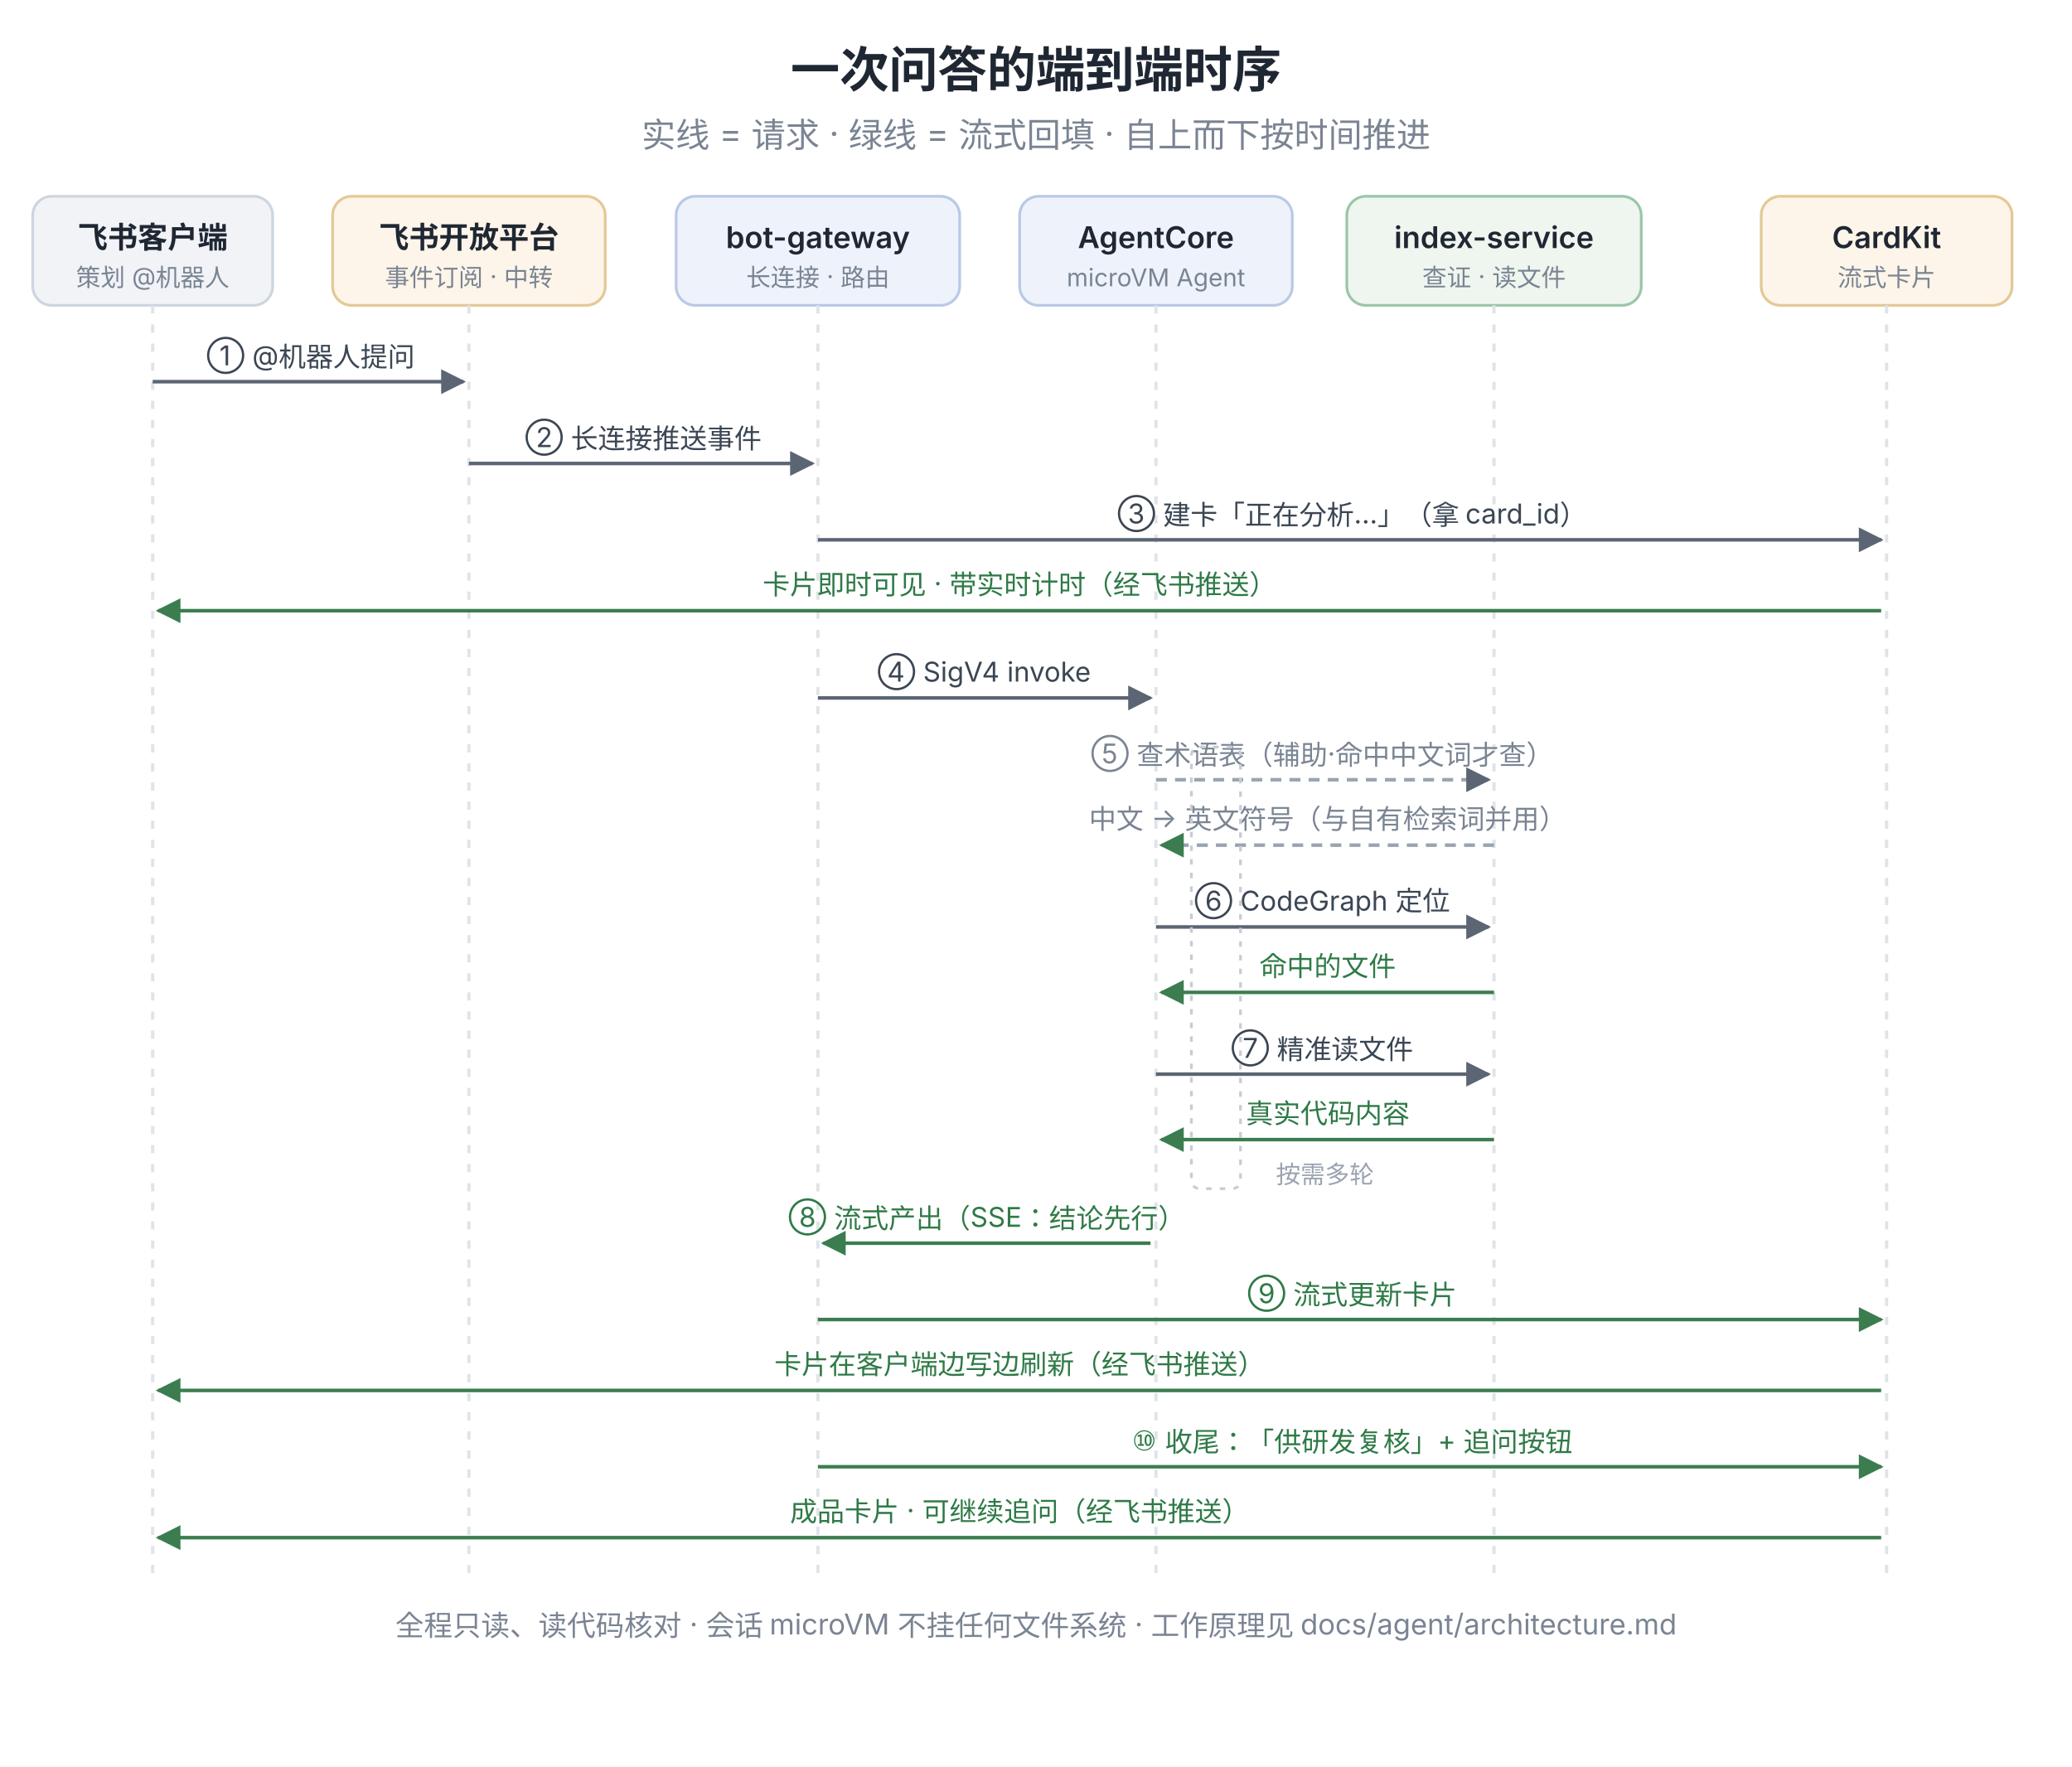
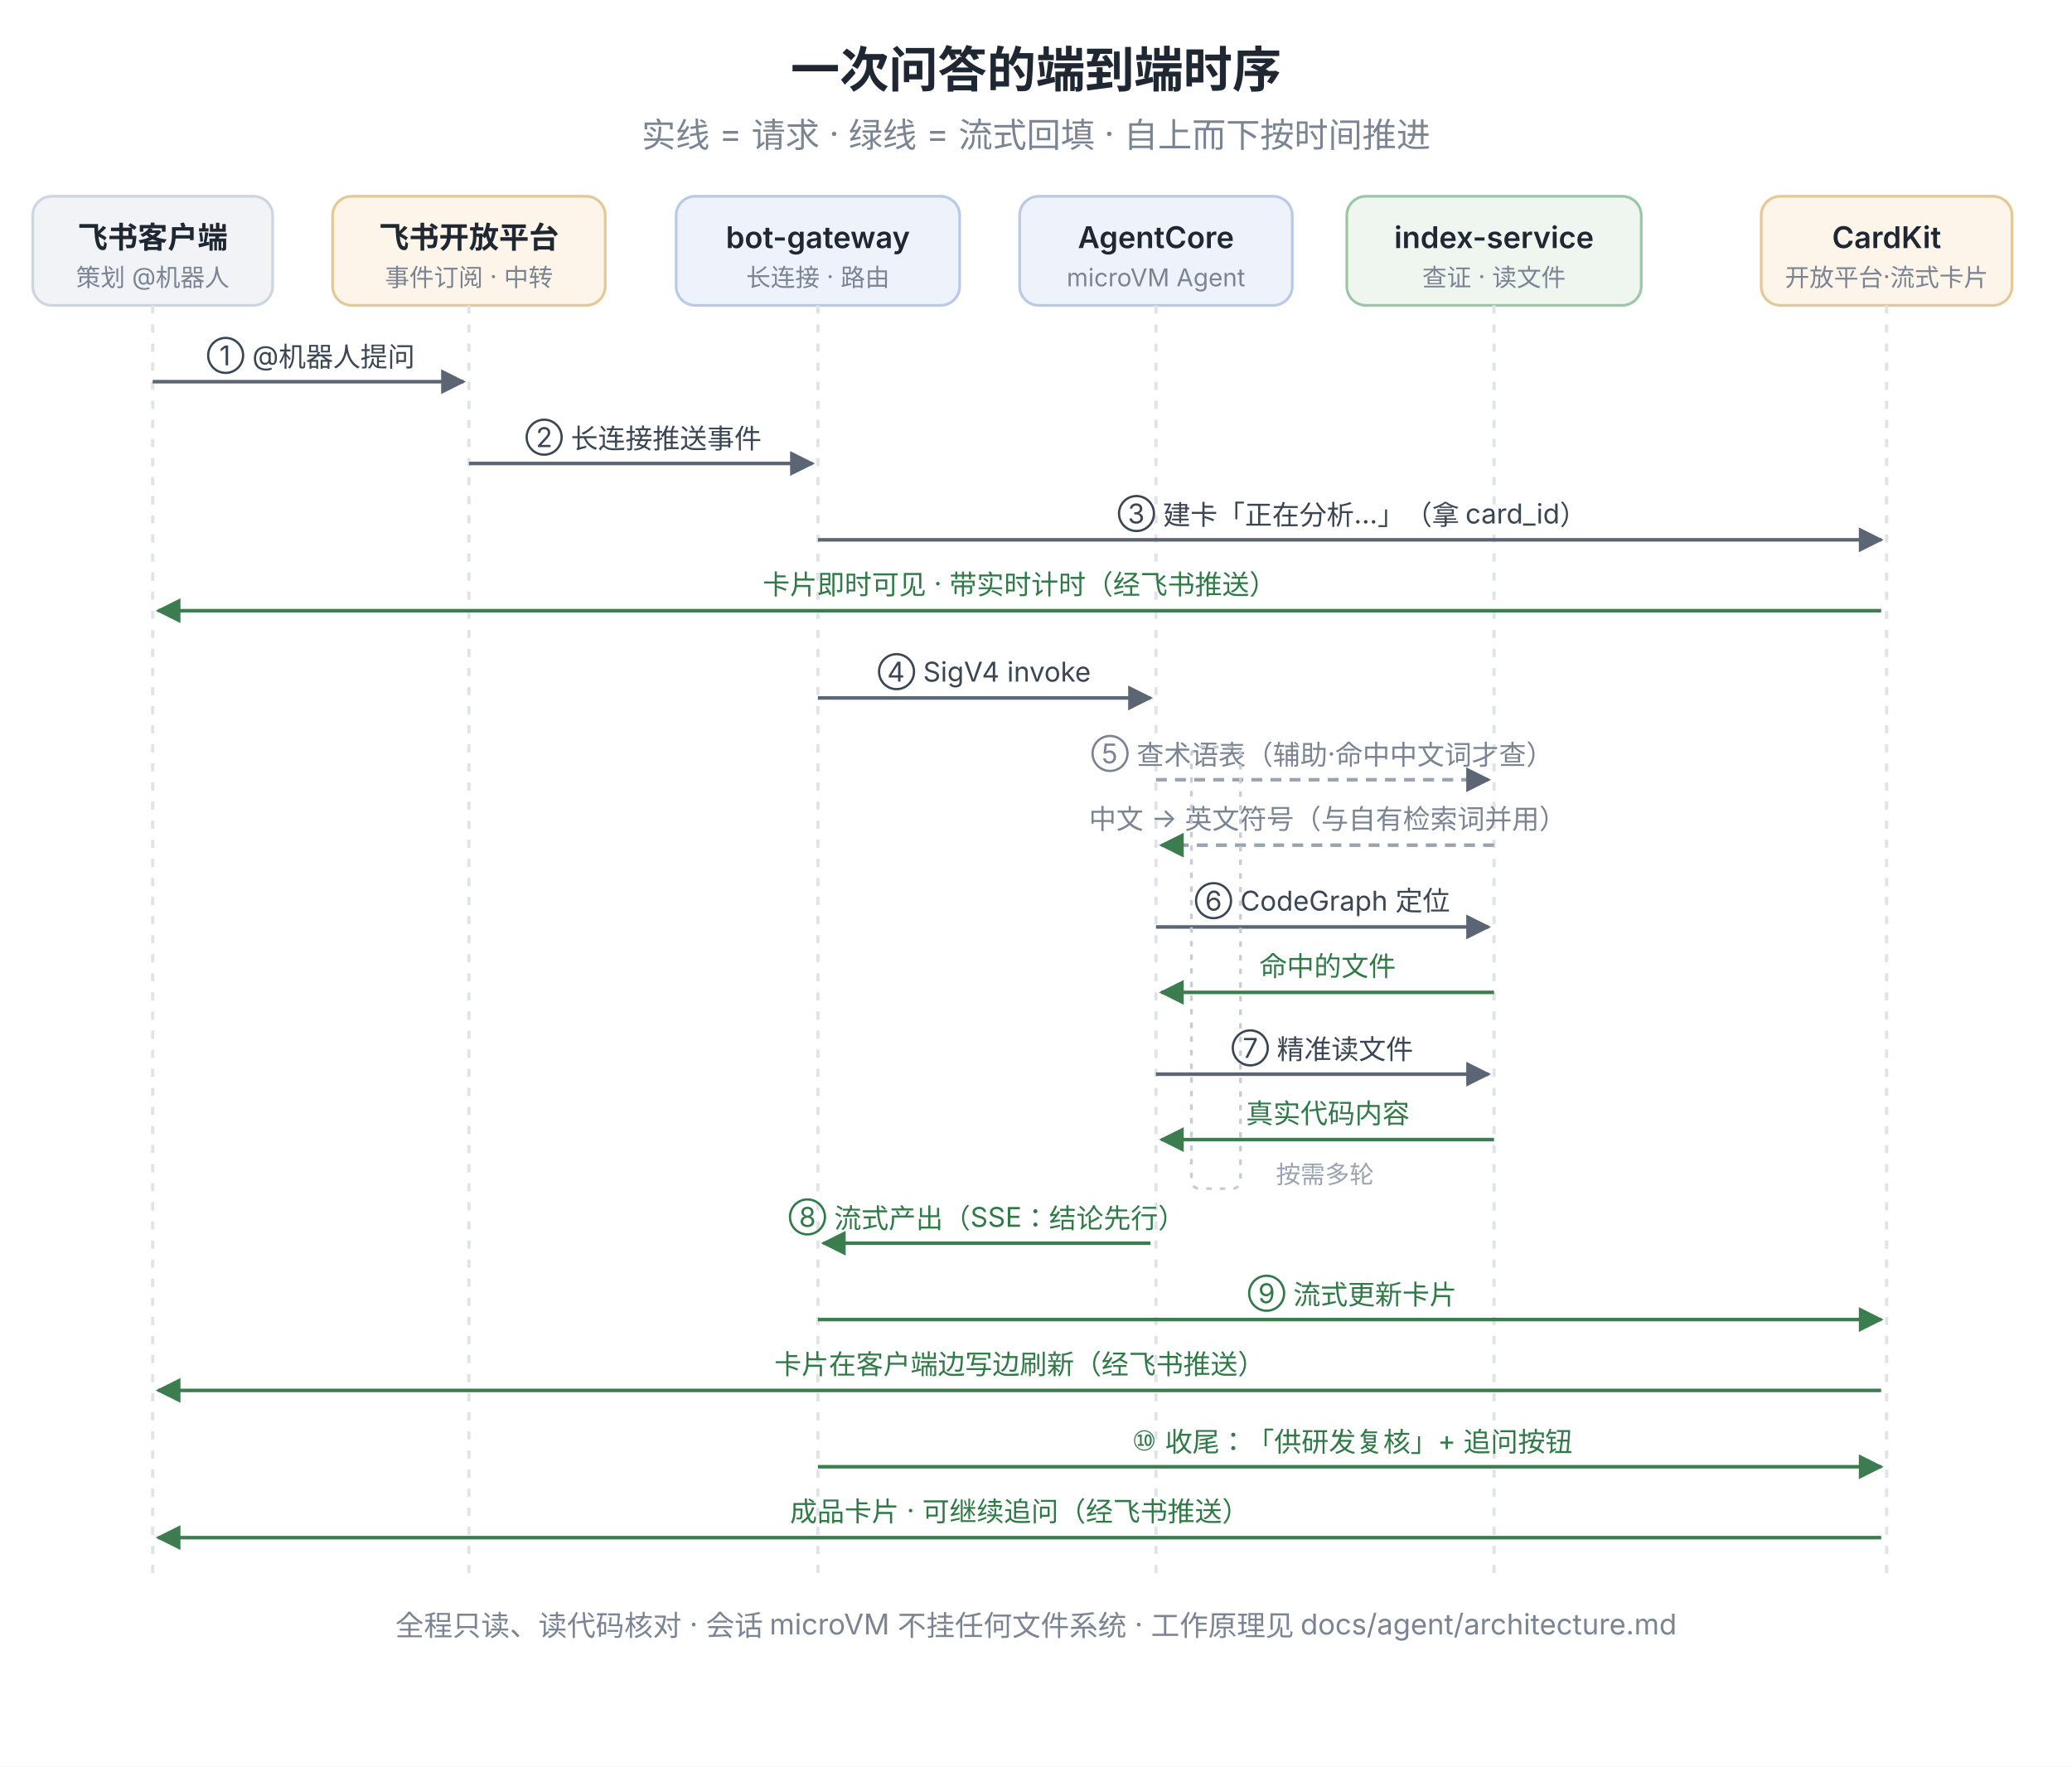
<svg xmlns="http://www.w3.org/2000/svg" width="760" height="648" viewBox="0 0 760 648" font-family="-apple-system, BlinkMacSystemFont, 'Segoe UI', 'PingFang SC', 'Microsoft YaHei', sans-serif">
  <defs>
    <marker id="arrow" viewBox="0 0 10 10" refX="9" refY="5" markerWidth="7" markerHeight="7" orient="auto-start-reverse">
      <path d="M0,0 L10,5 L0,10 z" fill="#5b6573" />
    </marker>
    <marker id="arrowback" viewBox="0 0 10 10" refX="9" refY="5" markerWidth="7" markerHeight="7" orient="auto-start-reverse">
      <path d="M0,0 L10,5 L0,10 z" fill="#3b7d4f" />
    </marker>
  </defs>
  <rect x="0" y="0" width="760" height="648" fill="#ffffff" />
  <text x="380" y="32" text-anchor="middle" font-size="18" font-weight="700" fill="#1f2733">一次问答的端到端时序</text>
  <text x="380" y="54" text-anchor="middle" font-size="12.5" fill="#7a8493">实线 = 请求 · 绿线 = 流式回填 · 自上而下按时间推进</text>
  <g font-size="11" font-weight="600" fill="#1f2733" text-anchor="middle">
    <rect x="12" y="72" width="88" height="40" rx="7" fill="#f1f3f7" stroke="#cdd5e0" />
    <text x="56" y="91">飞书客户端</text>
    <text x="56" y="105" font-size="9" font-weight="400" fill="#7a8493">策划 @机器人</text>
    <rect x="122" y="72" width="100" height="40" rx="7" fill="#fdf5e9" stroke="#e4c896" />
    <text x="172" y="91">飞书开放平台</text>
    <text x="172" y="105" font-size="9" font-weight="400" fill="#7a8493">事件订阅 · 中转</text>
    <rect x="248" y="72" width="104" height="40" rx="7" fill="#eef3fb" stroke="#b9c9e6" />
    <text x="300" y="91">bot-gateway</text>
    <text x="300" y="105" font-size="9" font-weight="400" fill="#7a8493">长连接 · 路由</text>
    <rect x="374" y="72" width="100" height="40" rx="7" fill="#eef3fb" stroke="#b9c9e6" />
    <text x="424" y="91">AgentCore</text>
    <text x="424" y="105" font-size="9" font-weight="400" fill="#7a8493">microVM Agent</text>
    <rect x="494" y="72" width="108" height="40" rx="7" fill="#eef6ef" stroke="#9cc6a8" />
    <text x="548" y="91">index-service</text>
    <text x="548" y="105" font-size="9" font-weight="400" fill="#7a8493">查证 · 读文件</text>
    <rect x="646" y="72" width="92" height="40" rx="7" fill="#fdf5e9" stroke="#e4c896" />
    <text x="692" y="91">CardKit</text>
-     <text x="692" y="105" font-size="9" font-weight="400" fill="#7a8493">流式卡片</text>
+     <text x="692" y="105" font-size="9" font-weight="400" fill="#7a8493">开放平台·流式卡片</text>
  </g>
  <g stroke="#dfe4ea" stroke-width="1.2" stroke-dasharray="3,4">
    <line x1="56" y1="112" x2="56" y2="578" />
    <line x1="172" y1="112" x2="172" y2="578" />
    <line x1="300" y1="112" x2="300" y2="578" />
    <line x1="424" y1="112" x2="424" y2="578" />
    <line x1="548" y1="112" x2="548" y2="578" />
    <line x1="692" y1="112" x2="692" y2="578" />
  </g>
  <g font-size="10" fill="#3b4654">
    <line x1="56" y1="140" x2="170" y2="140" stroke="#5b6573" stroke-width="1.3" marker-end="url(#arrow)" />
    <text x="114" y="134" text-anchor="middle">① @机器人提问</text>
    <line x1="172" y1="170" x2="298" y2="170" stroke="#5b6573" stroke-width="1.3" marker-end="url(#arrow)" />
    <text x="236" y="164" text-anchor="middle">② 长连接推送事件</text>
    <line x1="300" y1="198" x2="690" y2="198" stroke="#5b6573" stroke-width="1.3" marker-end="url(#arrow)" />
    <text x="496" y="192" text-anchor="middle">③ 建卡「正在分析…」（拿 card_id）</text>
    <line x1="690" y1="224" x2="58" y2="224" stroke="#3b7d4f" stroke-width="1.3" marker-end="url(#arrowback)" />
    <text x="374" y="218" text-anchor="middle" fill="#2f7a47">卡片即时可见 · 带实时计时（经飞书推送）</text>
    <line x1="300" y1="256" x2="422" y2="256" stroke="#5b6573" stroke-width="1.3" marker-end="url(#arrow)" />
    <text x="361" y="250" text-anchor="middle">④ SigV4 invoke</text>
    <line x1="424" y1="286" x2="546" y2="286" stroke="#9aa3b0" stroke-width="1.3" stroke-dasharray="4,3" marker-end="url(#arrow)" />
    <text x="485" y="280" text-anchor="middle" fill="#7a8493">⑤ 查术语表（辅助·命中中文词才查）</text>
    <line x1="548" y1="310" x2="426" y2="310" stroke="#9aa3b0" stroke-width="1.3" stroke-dasharray="4,3" marker-end="url(#arrowback)" />
    <text x="487" y="304" text-anchor="middle" fill="#7a8493">中文 → 英文符号（与自有检索词并用）</text>
    <line x1="424" y1="340" x2="546" y2="340" stroke="#5b6573" stroke-width="1.3" marker-end="url(#arrow)" />
    <text x="485" y="334" text-anchor="middle">⑥ CodeGraph 定位</text>
    <line x1="548" y1="364" x2="426" y2="364" stroke="#3b7d4f" stroke-width="1.3" marker-end="url(#arrowback)" />
    <text x="487" y="358" text-anchor="middle" fill="#2f7a47">命中的文件</text>
    <line x1="424" y1="394" x2="546" y2="394" stroke="#5b6573" stroke-width="1.3" marker-end="url(#arrow)" />
    <text x="485" y="388" text-anchor="middle">⑦ 精准读文件</text>
    <line x1="548" y1="418" x2="426" y2="418" stroke="#3b7d4f" stroke-width="1.3" marker-end="url(#arrowback)" />
    <text x="487" y="412" text-anchor="middle" fill="#2f7a47">真实代码内容</text>
    <rect x="437" y="274" width="18" height="162" rx="3" fill="none" stroke="#c7ccd4" stroke-width="1" stroke-dasharray="2,3" />
    <text x="486" y="434" text-anchor="middle" font-size="9" fill="#9aa3b0">按需多轮</text>
    <line x1="422" y1="456" x2="302" y2="456" stroke="#3b7d4f" stroke-width="1.3" marker-end="url(#arrowback)" />
    <text x="362" y="450" text-anchor="middle" fill="#2f7a47">⑧ 流式产出（SSE：结论先行）</text>
    <line x1="300" y1="484" x2="690" y2="484" stroke="#3b7d4f" stroke-width="1.3" marker-end="url(#arrowback)" />
    <text x="496" y="478" text-anchor="middle" fill="#2f7a47">⑨ 流式更新卡片</text>
    <line x1="690" y1="510" x2="58" y2="510" stroke="#3b7d4f" stroke-width="1.3" marker-end="url(#arrowback)" />
    <text x="374" y="504" text-anchor="middle" fill="#2f7a47">卡片在客户端边写边刷新（经飞书推送）</text>
    <line x1="300" y1="538" x2="690" y2="538" stroke="#3b7d4f" stroke-width="1.3" marker-end="url(#arrowback)" />
    <text x="496" y="532" text-anchor="middle" fill="#2f7a47">⑩ 收尾：「供研发复核」+ 追问按钮</text>
    <line x1="690" y1="564" x2="58" y2="564" stroke="#3b7d4f" stroke-width="1.3" marker-end="url(#arrowback)" />
    <text x="374" y="558" text-anchor="middle" fill="#2f7a47">成品卡片 · 可继续追问（经飞书推送）</text>
  </g>
  <text x="380" y="600" text-anchor="middle" font-size="10.5" fill="#7a8493">全程只读、读代码核对 · 会话 microVM 不挂任何文件系统 · 工作原理见 docs/agent/architecture.md</text>
</svg>
